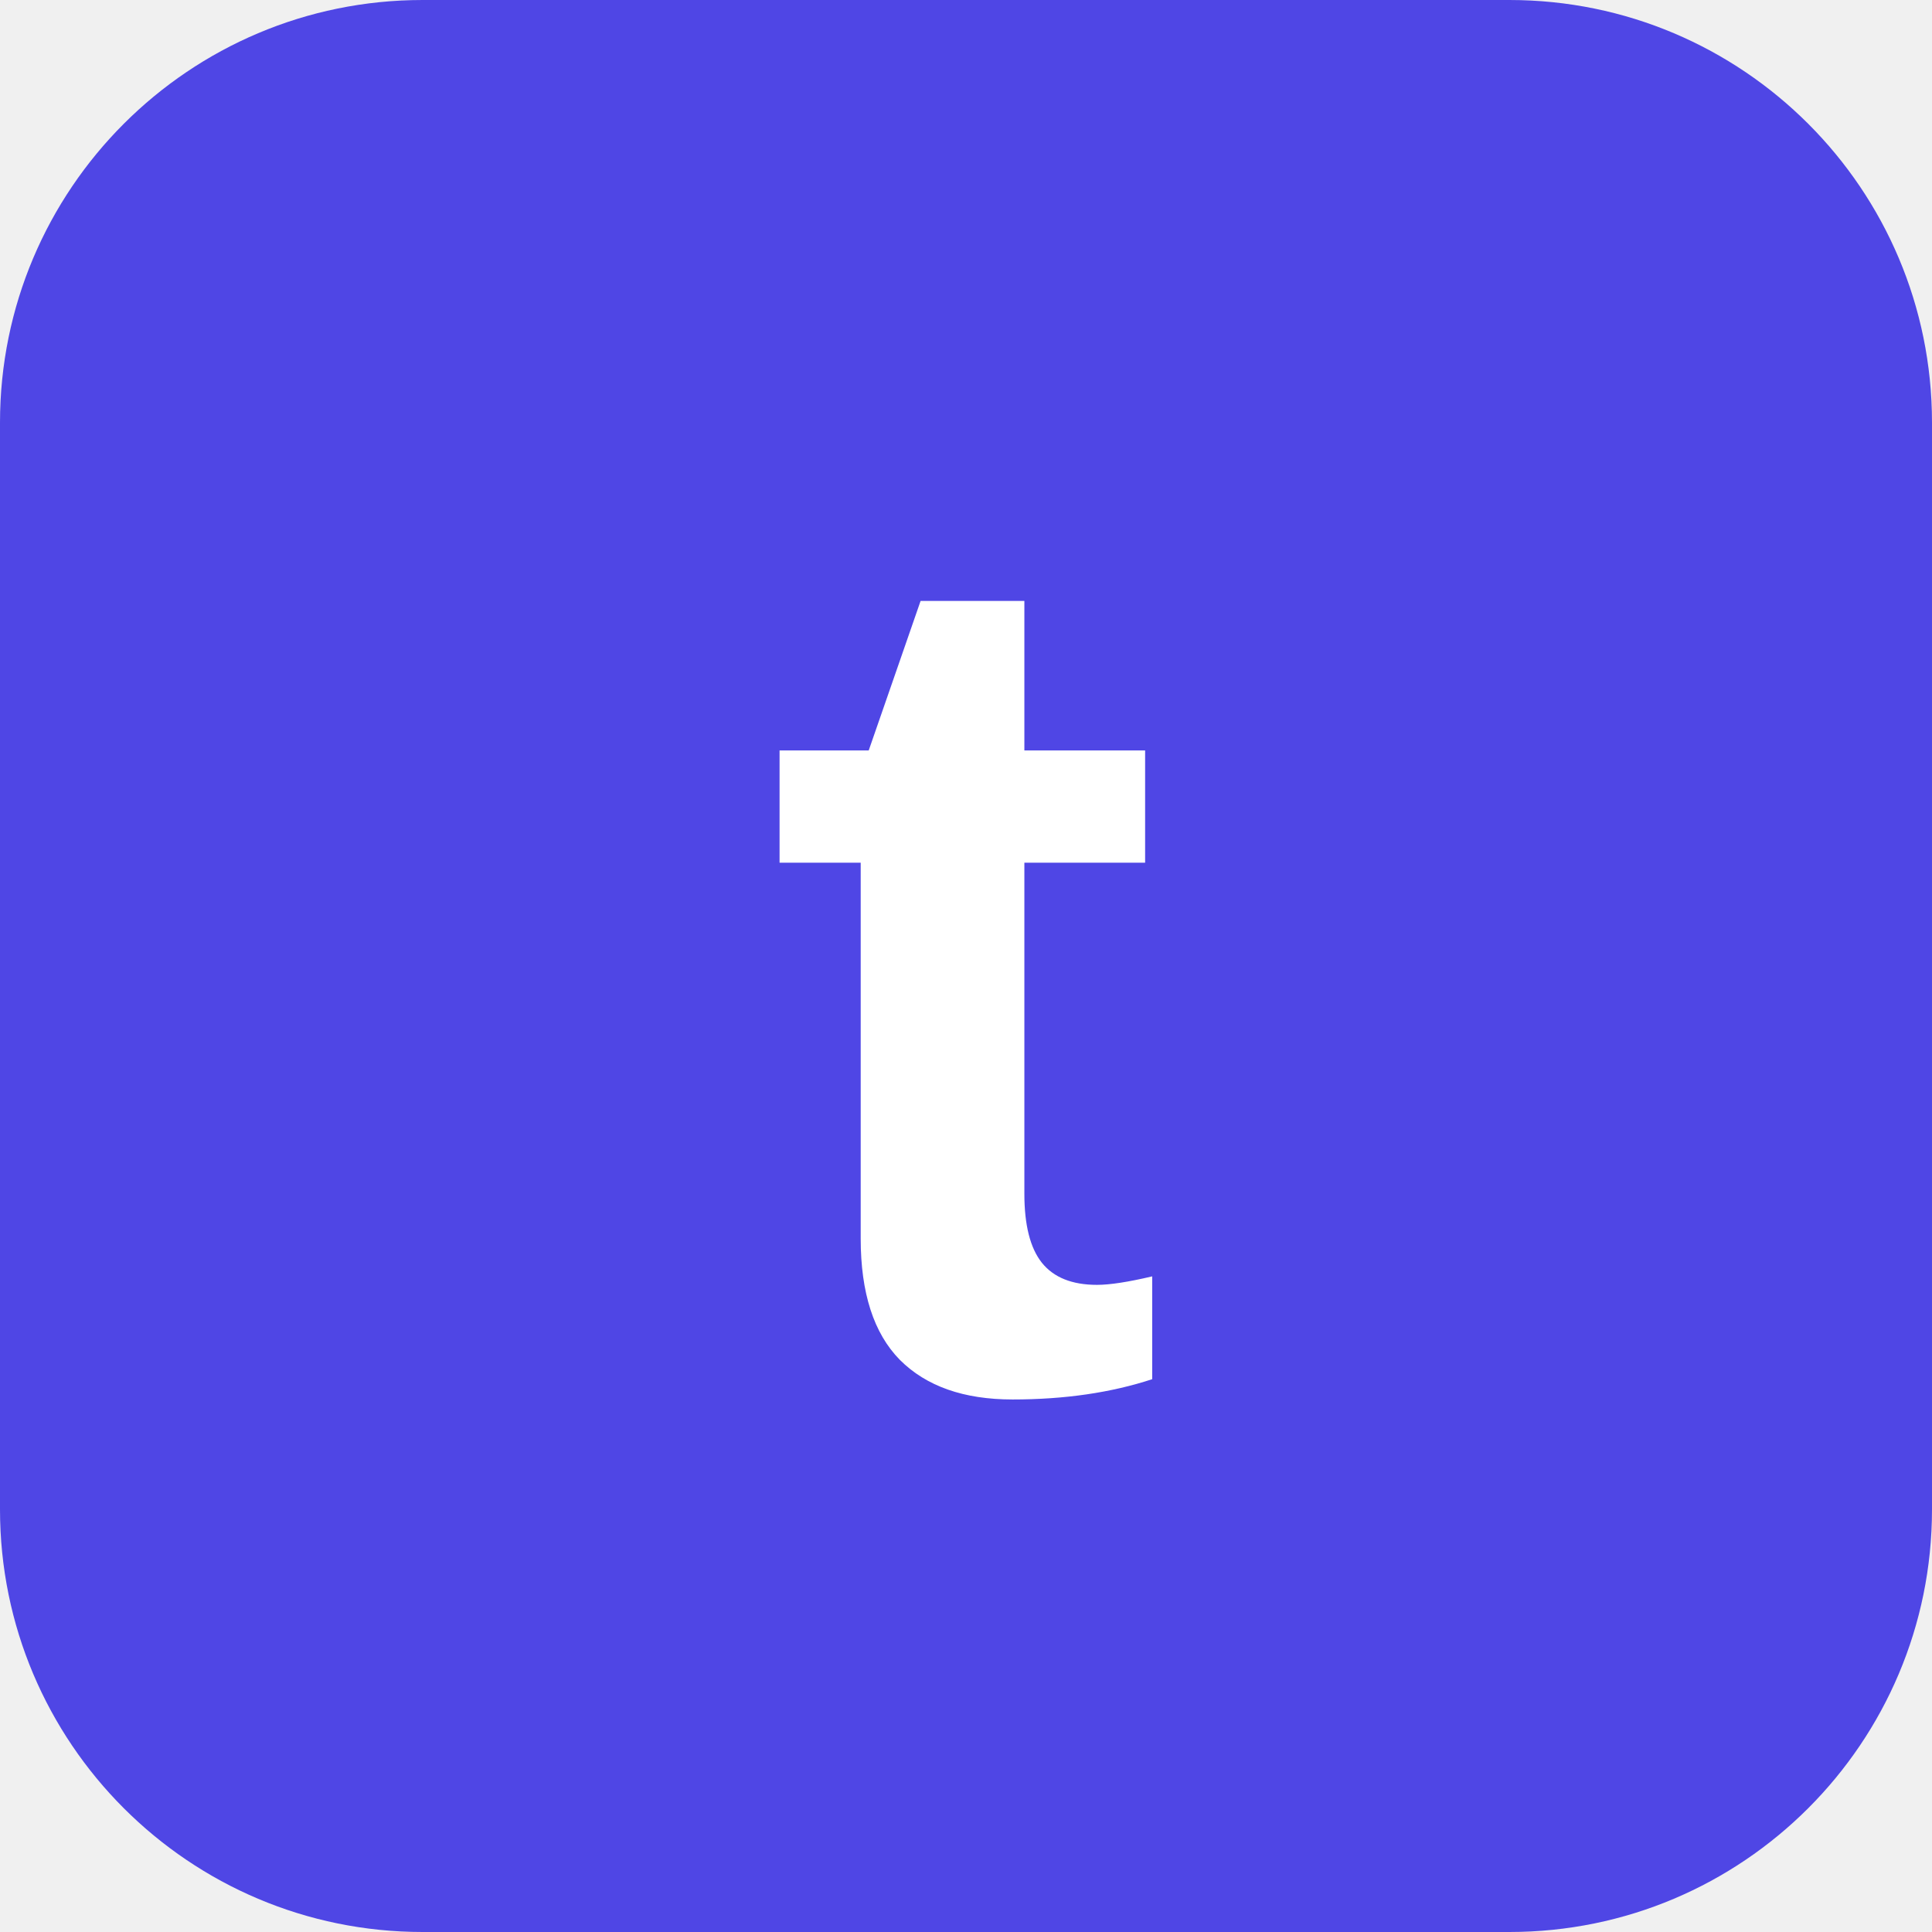
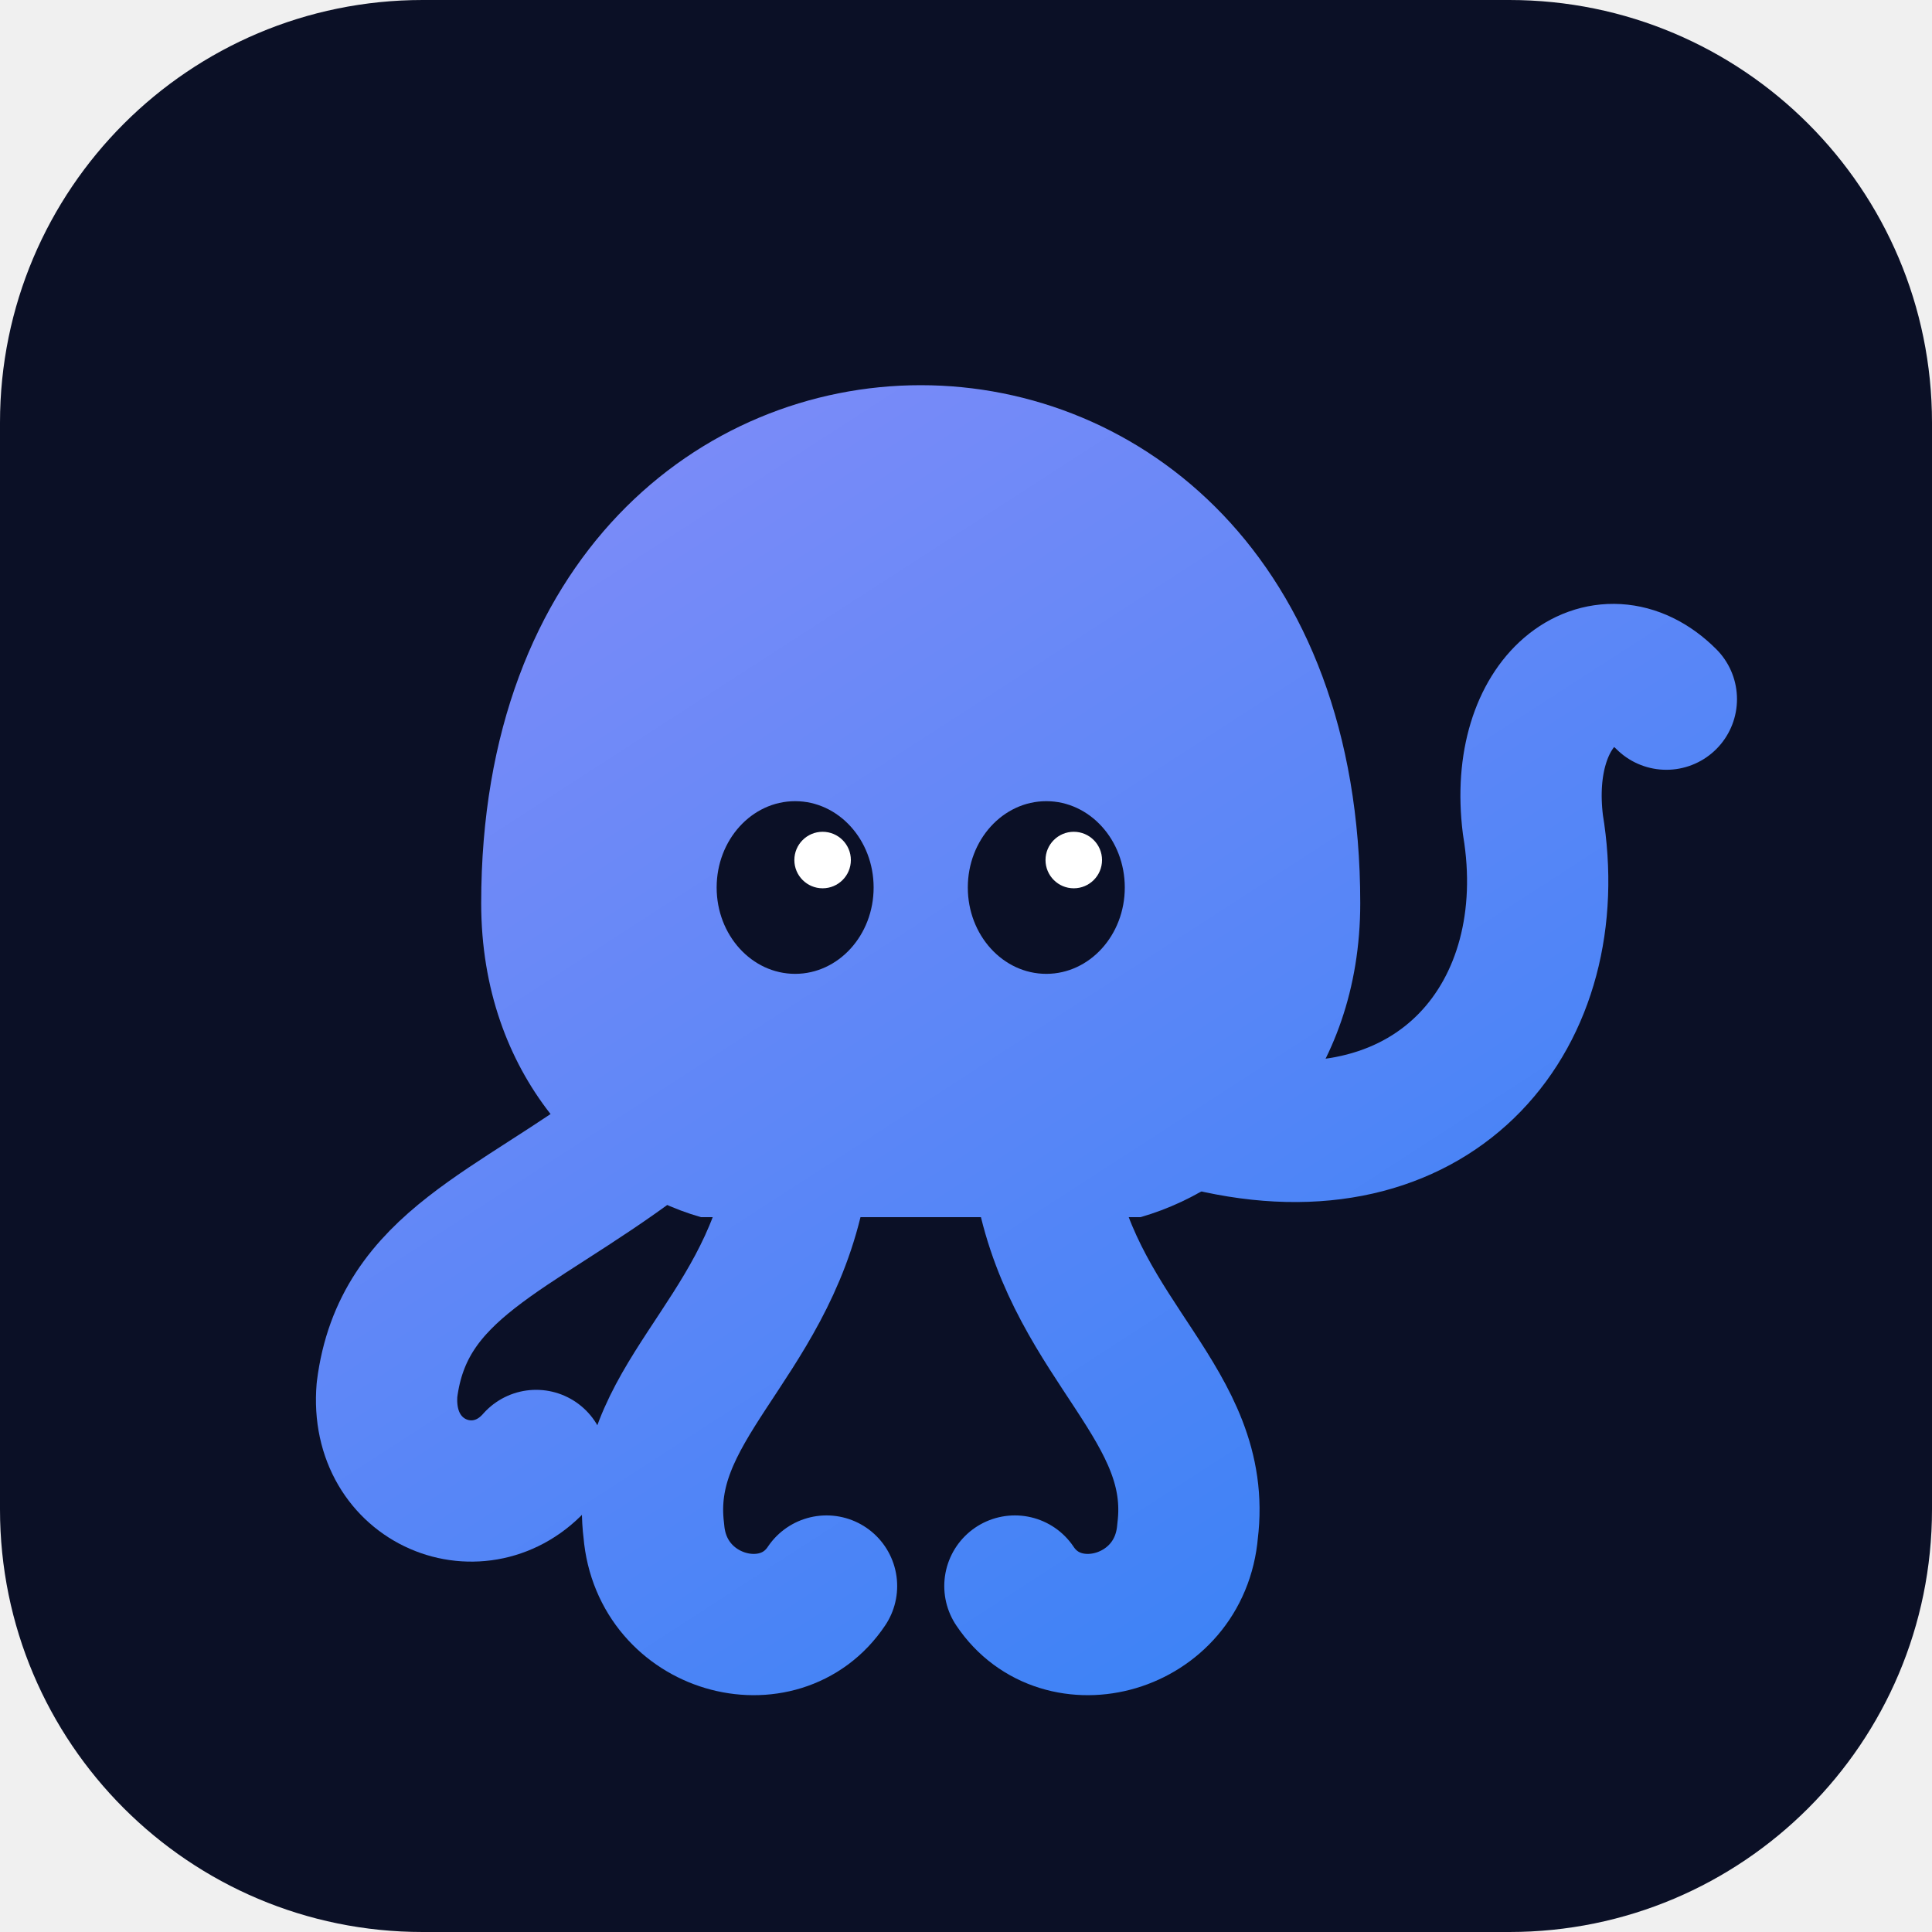
<svg xmlns="http://www.w3.org/2000/svg" viewBox="0 0 64 64">
-   <rect width="64" height="64" rx="14" fill="#4F46E5" />
-   <text x="32" y="46" font-family="Arial, Helvetica, sans-serif" font-size="40" font-weight="700" text-anchor="middle" fill="#fff">t</text>
+   <defs>
+     <linearGradient id="g" gradientUnits="userSpaceOnUse" x1="44" y1="26" x2="150" y2="190">
+       <stop offset="0" stop-color="#818CF8" />
+       <stop offset="1" stop-color="#3B82F6" />
+     </linearGradient>
+   </defs>
+   <rect width="64" height="64" rx="14" fill="#0B1026" />
+   <g transform="translate(4.5 6) scale(.26)">
+     <g fill="none" stroke="url(#g)" stroke-width="18" stroke-linecap="round" stroke-linejoin="round">
+       <path d="M64 122 C48 134 34 138 32 154 C31 166 44 171 51 163" />
+       <path d="M84 128 C80 148 64 156 66 172 C67 184 82 188 88 179" />
+       <path d="M116 128 C120 148 136 156 134 172 C133 184 118 188 112 179" />
+       <path d="M138 120 C166 126 182 106 178 82 C176 66 187 58 195 66" />
+     </g>
+     <path d="M44 92 C44 48 72 26 100 26 C128 26 156 48 156 92 C156 114 142 128 128 132 L72 132 C58 128 44 114 44 92 Z" fill="url(#g)" />
+     <ellipse cx="84" cy="90" rx="10" ry="11" fill="#0B1026" />
+     <ellipse cx="116" cy="90" rx="10" ry="11" fill="#0B1026" />
+     <circle cx="87.5" cy="86.5" r="3.6" fill="#fff" />
+     <circle cx="119.5" cy="86.5" r="3.6" fill="#fff" />
+   </g>
</svg>
